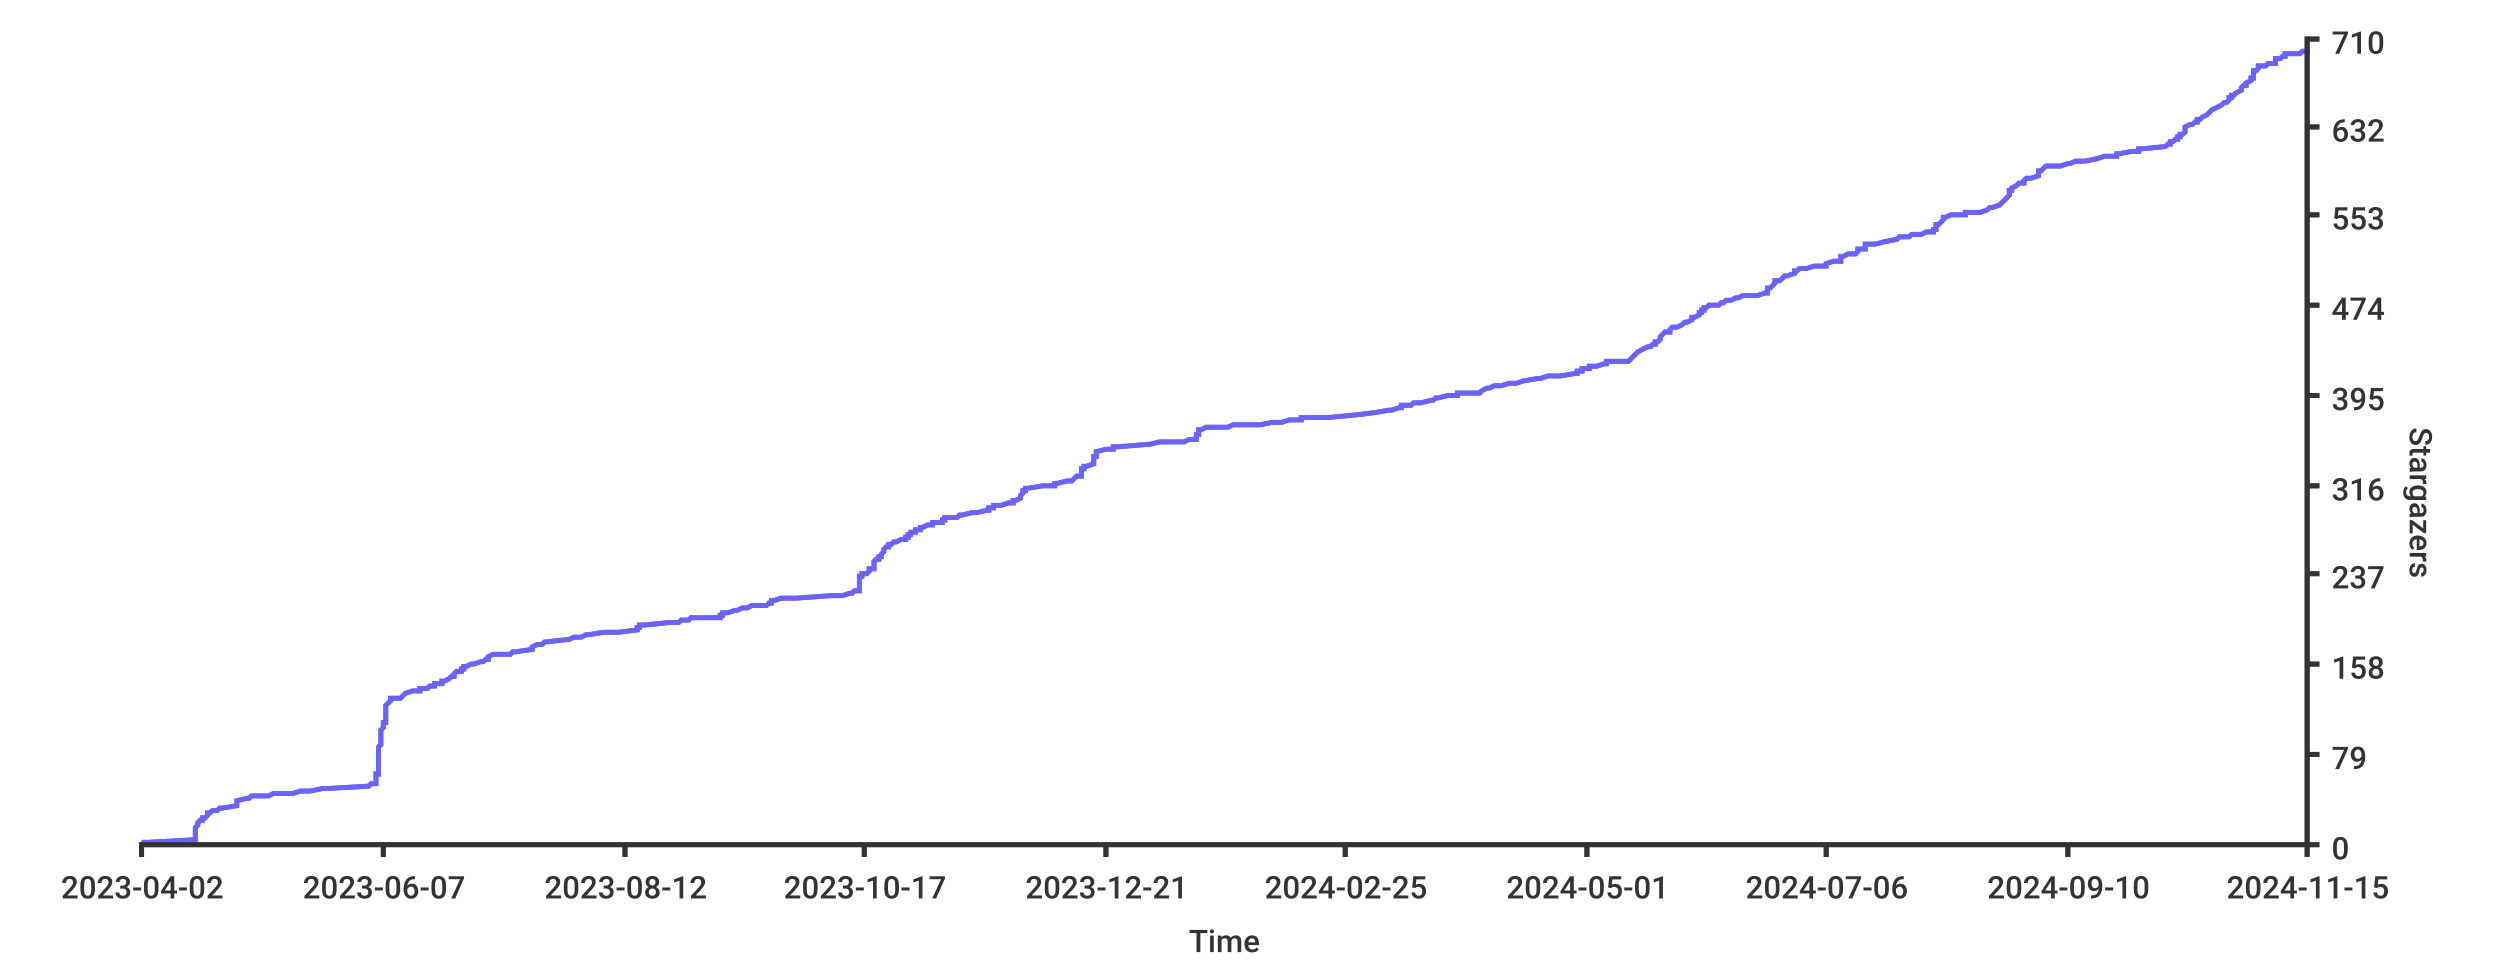
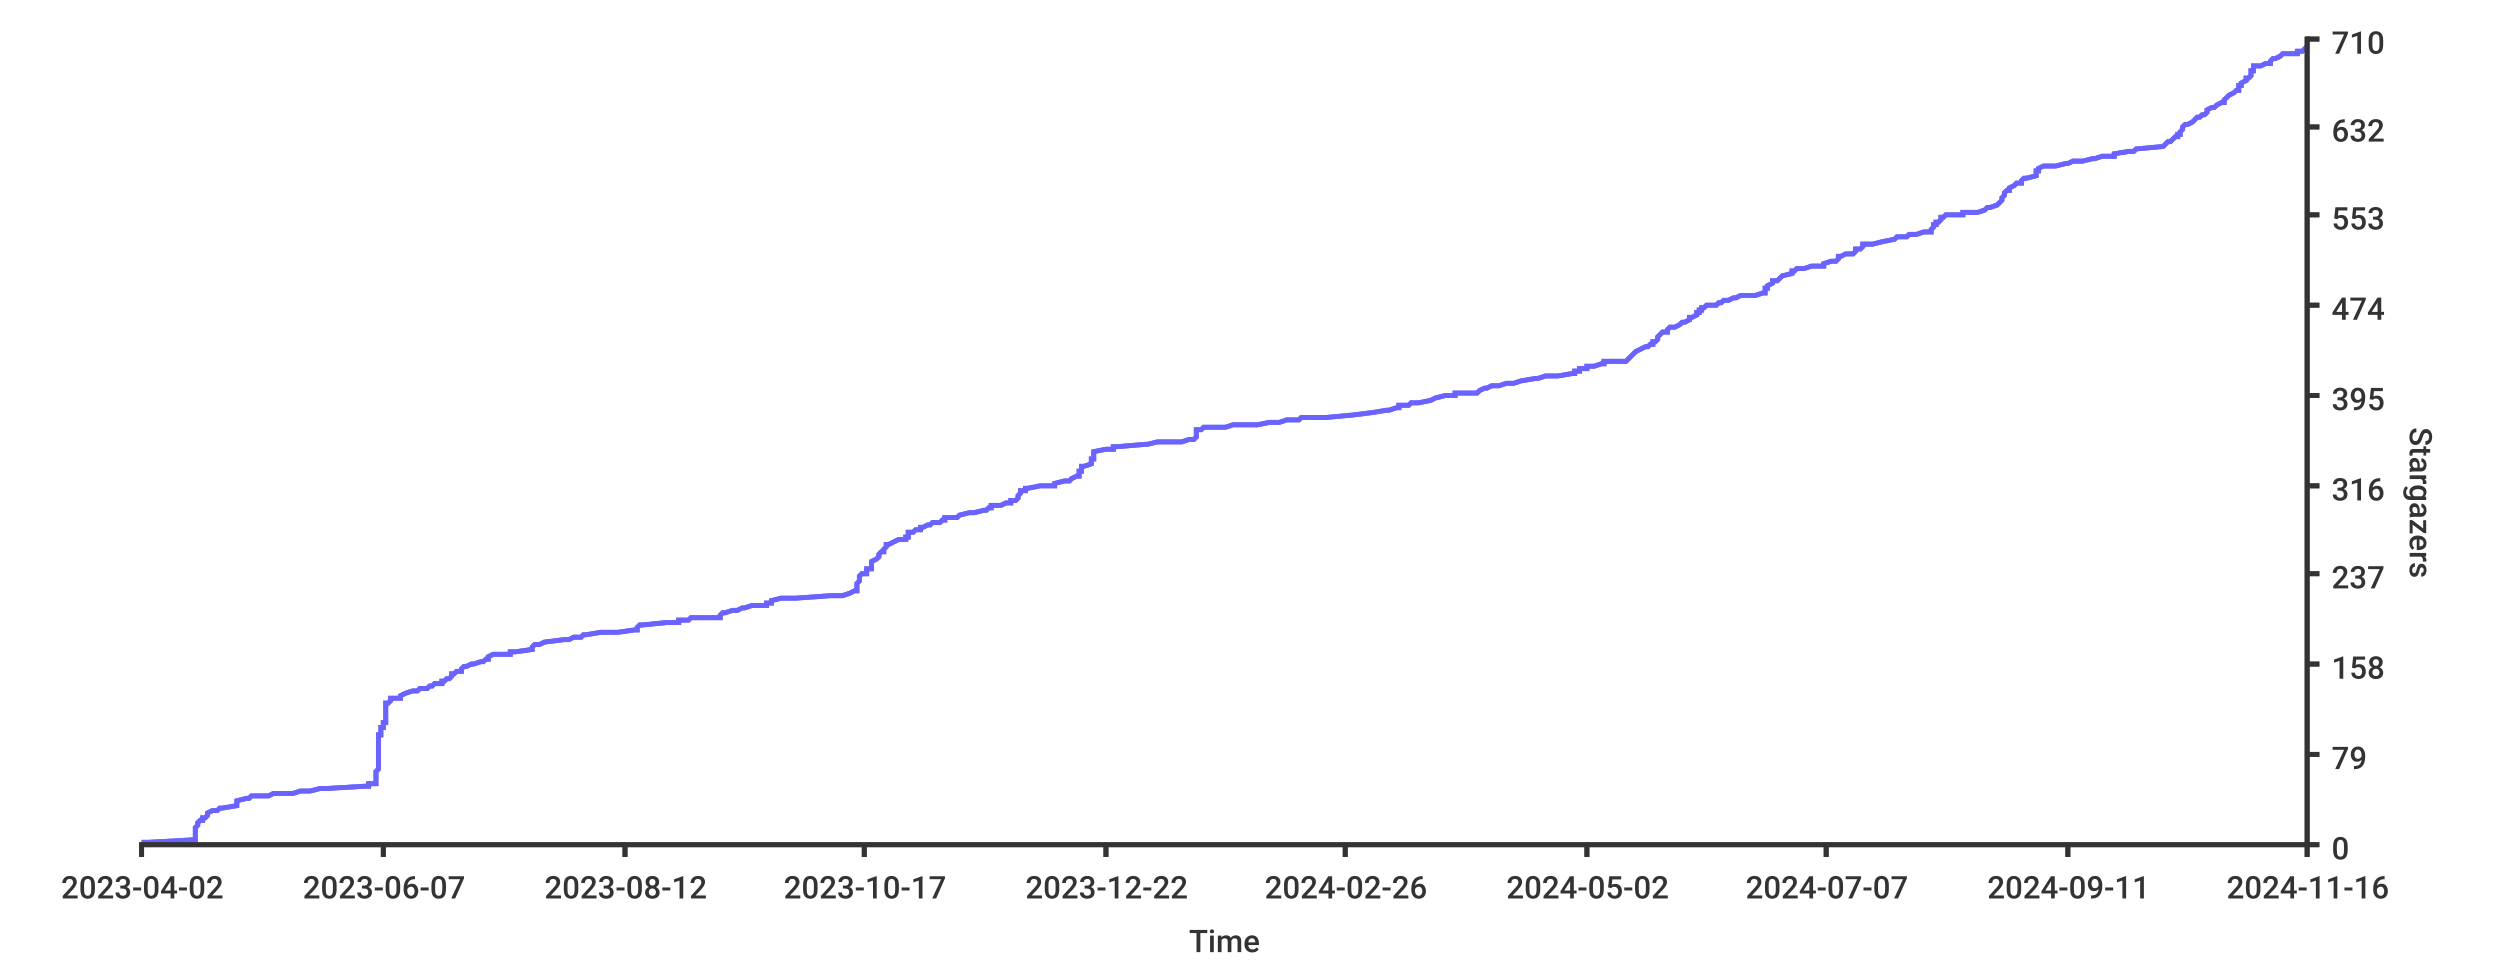
- <svg xmlns="http://www.w3.org/2000/svg" height="400px" width="1024px">
+ <svg xmlns="http://www.w3.org/2000/svg" width="1024px" height="400px">
  <style type="text/css">
path { fill: none; stroke: rgb(51,51,51); }
path.series { stroke: #6b63ff; }
rect.background { fill: rgb(255,255,255); stroke: none; }

text {
	stroke-width: 0;
	stroke: none;
	fill: rgba(51,51,51,1.0);
	font-size: 12.8px;
	font-family: 'Roboto Medium', sans-serif;
}
</style>
-   <rect y="0" width="1024px" height="400px" class="background" rx="8" x="0" />
-   <rect width="1024px" height="400px" class="background" rx="8" x="0" y="0" />
-   <path stroke-width="2" class="series" d="M 58 345 L 61 345 L 79 344 L 80 344 L 80 343 L 80 343 L 80 342 L 80 342 L 80 341 L 80 341 L 80 340 L 80 340 L 80 339 L 80 339 L 80 339 L 81 338 L 81 338 L 81 337 L 81 337 L 82 336 L 83 336 L 83 335 L 84 335 L 85 334 L 85 334 L 85 333 L 86 333 L 87 332 L 89 332 L 89 332 L 90 331 L 91 331 L 97 330 L 97 330 L 97 329 L 97 329 L 97 328 L 97 328 L 101 327 L 102 327 L 103 326 L 106 326 L 110 326 L 112 325 L 120 325 L 123 324 L 127 324 L 132 323 L 134 323 L 151 322 L 151 322 L 152 321 L 154 321 L 154 320 L 154 320 L 154 319 L 154 319 L 154 319 L 154 318 L 154 318 L 154 317 L 155 317 L 155 316 L 155 316 L 155 315 L 155 315 L 155 314 L 155 314 L 155 313 L 155 313 L 155 313 L 155 312 L 155 312 L 155 311 L 155 311 L 155 310 L 155 310 L 155 309 L 155 309 L 155 308 L 155 308 L 155 307 L 155 307 L 155 306 L 155 306 L 155 306 L 156 305 L 156 305 L 156 304 L 156 304 L 156 303 L 156 303 L 156 302 L 156 302 L 156 301 L 156 301 L 156 300 L 156 300 L 156 299 L 156 299 L 156 299 L 157 298 L 157 298 L 157 297 L 157 297 L 157 296 L 158 296 L 158 295 L 158 295 L 158 294 L 158 294 L 158 293 L 158 293 L 158 293 L 158 292 L 158 292 L 158 291 L 158 291 L 158 290 L 158 290 L 158 289 L 158 289 L 159 288 L 159 288 L 160 287 L 160 287 L 160 286 L 160 286 L 164 286 L 165 285 L 165 285 L 166 284 L 166 284 L 169 283 L 172 283 L 172 282 L 175 282 L 176 281 L 178 281 L 178 280 L 179 280 L 181 280 L 181 279 L 182 279 L 184 278 L 184 278 L 185 277 L 186 277 L 186 276 L 186 276 L 187 275 L 189 275 L 189 274 L 190 274 L 190 273 L 190 273 L 191 273 L 193 272 L 194 272 L 197 271 L 198 271 L 199 270 L 200 270 L 200 269 L 200 269 L 202 268 L 209 268 L 210 267 L 211 267 L 218 266 L 218 266 L 218 266 L 218 265 L 218 265 L 220 264 L 222 264 L 223 263 L 223 263 L 232 262 L 233 262 L 235 261 L 238 261 L 240 260 L 240 260 L 241 260 L 247 259 L 253 259 L 261 258 L 261 258 L 261 257 L 262 257 L 262 256 L 264 256 L 274 255 L 278 255 L 279 254 L 282 254 L 283 253 L 284 253 L 295 253 L 295 252 L 296 252 L 296 251 L 298 251 L 301 250 L 302 250 L 304 249 L 306 249 L 308 248 L 314 248 L 315 247 L 316 247 L 316 247 L 316 246 L 317 246 L 320 245 L 326 245 L 340 244 L 345 244 L 348 243 L 349 243 L 350 242 L 352 242 L 352 241 L 352 241 L 352 240 L 352 240 L 352 240 L 352 239 L 352 239 L 352 238 L 352 238 L 352 237 L 352 237 L 352 236 L 353 236 L 353 235 L 355 235 L 356 234 L 356 234 L 356 233 L 356 233 L 358 233 L 358 232 L 358 232 L 358 231 L 358 231 L 358 230 L 358 230 L 359 229 L 360 229 L 360 228 L 361 228 L 361 227 L 361 227 L 361 227 L 362 226 L 362 226 L 362 225 L 362 225 L 363 224 L 364 224 L 364 223 L 365 223 L 366 222 L 367 222 L 369 221 L 371 221 L 371 220 L 372 220 L 372 220 L 372 219 L 373 219 L 373 218 L 375 218 L 375 217 L 377 217 L 377 216 L 378 216 L 380 215 L 382 215 L 382 214 L 385 214 L 386 214 L 386 213 L 387 213 L 387 212 L 392 212 L 393 211 L 394 211 L 398 210 L 400 210 L 404 209 L 405 209 L 405 208 L 407 208 L 407 207 L 407 207 L 410 207 L 413 206 L 415 206 L 415 205 L 416 205 L 418 204 L 418 204 L 418 203 L 418 203 L 419 202 L 419 202 L 419 201 L 420 201 L 420 200 L 420 200 L 421 200 L 427 199 L 432 199 L 432 198 L 433 198 L 437 197 L 439 197 L 440 196 L 440 196 L 441 195 L 443 195 L 443 194 L 443 194 L 443 194 L 443 193 L 443 193 L 443 192 L 444 192 L 444 191 L 445 191 L 448 190 L 448 190 L 448 189 L 448 189 L 448 188 L 448 188 L 448 187 L 449 187 L 449 187 L 449 186 L 449 186 L 449 185 L 449 185 L 453 184 L 456 184 L 456 183 L 458 183 L 470 182 L 471 182 L 475 181 L 478 181 L 485 181 L 487 180 L 490 180 L 490 179 L 490 179 L 490 178 L 491 178 L 491 177 L 491 177 L 491 176 L 492 176 L 494 175 L 503 175 L 505 174 L 509 174 L 516 174 L 521 173 L 525 173 L 528 172 L 533 172 L 533 171 L 544 171 L 555 170 L 555 170 L 563 169 L 563 169 L 569 168 L 570 168 L 573 167 L 573 167 L 574 167 L 574 166 L 578 166 L 579 165 L 582 165 L 586 164 L 587 164 L 588 163 L 589 163 L 593 162 L 597 162 L 597 161 L 602 161 L 606 161 L 607 160 L 607 160 L 609 159 L 610 159 L 612 158 L 615 158 L 618 157 L 621 157 L 624 156 L 624 156 L 630 155 L 631 155 L 634 154 L 639 154 L 639 154 L 645 153 L 646 153 L 646 152 L 648 152 L 648 151 L 651 151 L 651 150 L 654 150 L 657 149 L 658 149 L 658 148 L 659 148 L 667 148 L 668 147 L 668 147 L 669 146 L 669 146 L 670 145 L 670 145 L 671 144 L 671 144 L 673 143 L 673 143 L 675 142 L 676 142 L 677 141 L 677 141 L 678 141 L 678 140 L 679 140 L 680 139 L 680 139 L 680 138 L 680 138 L 681 137 L 681 137 L 682 136 L 684 136 L 684 135 L 684 135 L 685 134 L 686 134 L 687 134 L 689 133 L 689 133 L 690 132 L 691 132 L 693 131 L 693 131 L 693 130 L 694 130 L 696 129 L 696 129 L 696 128 L 697 128 L 697 128 L 697 127 L 698 127 L 698 126 L 699 126 L 700 125 L 704 125 L 705 124 L 706 124 L 707 123 L 709 123 L 711 122 L 712 122 L 714 121 L 717 121 L 720 121 L 723 120 L 724 120 L 724 119 L 724 119 L 724 118 L 725 118 L 726 117 L 726 117 L 727 116 L 727 116 L 727 115 L 727 115 L 729 115 L 730 114 L 730 114 L 731 113 L 732 113 L 735 112 L 735 112 L 735 111 L 736 111 L 737 110 L 740 110 L 743 109 L 748 109 L 748 108 L 748 108 L 748 108 L 751 107 L 754 107 L 754 106 L 754 106 L 754 105 L 755 105 L 757 104 L 760 104 L 761 103 L 761 103 L 761 102 L 764 102 L 764 101 L 764 101 L 764 101 L 764 100 L 768 100 L 772 99 L 772 99 L 777 98 L 777 98 L 778 97 L 782 97 L 783 96 L 787 96 L 789 95 L 791 95 L 792 95 L 792 94 L 793 94 L 793 93 L 793 93 L 793 92 L 794 92 L 795 91 L 795 91 L 796 90 L 796 90 L 796 89 L 797 89 L 799 88 L 799 88 L 805 88 L 805 87 L 811 87 L 814 86 L 814 86 L 815 85 L 816 85 L 819 84 L 819 84 L 820 83 L 820 83 L 821 82 L 821 82 L 821 82 L 822 81 L 822 81 L 823 80 L 823 80 L 823 79 L 823 79 L 823 78 L 824 78 L 824 77 L 824 77 L 826 76 L 826 76 L 827 75 L 828 75 L 829 75 L 829 74 L 829 74 L 830 73 L 832 73 L 835 72 L 835 72 L 835 71 L 835 71 L 835 70 L 836 70 L 837 69 L 837 69 L 838 68 L 841 68 L 844 68 L 847 67 L 848 67 L 850 66 L 854 66 L 859 65 L 859 65 L 862 64 L 867 64 L 867 63 L 868 63 L 873 62 L 875 62 L 876 62 L 876 61 L 877 61 L 887 60 L 887 60 L 888 59 L 889 59 L 889 58 L 890 58 L 891 57 L 892 57 L 892 56 L 893 56 L 893 55 L 894 55 L 894 55 L 895 54 L 895 54 L 895 53 L 895 53 L 895 52 L 895 52 L 897 51 L 898 51 L 899 50 L 900 50 L 900 49 L 901 49 L 901 49 L 902 48 L 902 48 L 904 47 L 904 47 L 905 46 L 905 46 L 906 45 L 906 45 L 908 44 L 908 44 L 910 43 L 910 43 L 911 42 L 912 42 L 912 42 L 913 41 L 913 41 L 913 40 L 914 40 L 914 39 L 915 39 L 916 38 L 916 38 L 918 37 L 918 37 L 918 36 L 918 36 L 919 35 L 919 35 L 920 35 L 920 34 L 920 34 L 922 33 L 922 33 L 922 32 L 923 32 L 923 31 L 923 31 L 923 30 L 923 30 L 923 29 L 924 29 L 924 29 L 925 28 L 925 28 L 925 27 L 928 27 L 929 26 L 932 26 L 932 25 L 932 25 L 932 24 L 934 24 L 935 23 L 936 23 L 936 22 L 939 22 L 942 22 L 943 21 L 945 21 L 945 20 L 945 20" />
-   <path stroke-width="2" class="series" d="M 58 345 L 61 345 L 79 344 L 80 344 L 80 343 L 80 343 L 80 342 L 80 342 L 80 341 L 80 341 L 80 340 L 80 340 L 80 339 L 80 339 L 80 339 L 81 338 L 81 338 L 81 337 L 81 337 L 82 336 L 83 336 L 83 335 L 84 335 L 85 334 L 85 334 L 85 333 L 86 333 L 87 332 L 89 332 L 89 332 L 90 331 L 91 331 L 97 330 L 97 330 L 97 329 L 97 329 L 97 328 L 97 328 L 101 327 L 102 327 L 103 326 L 106 326 L 110 326 L 112 325 L 120 325 L 123 324 L 127 324 L 132 323 L 134 323 L 151 322 L 151 322 L 152 321 L 154 321 L 154 320 L 154 320 L 154 319 L 154 319 L 154 319 L 154 318 L 154 318 L 154 317 L 155 317 L 155 316 L 155 316 L 155 315 L 155 315 L 155 314 L 155 314 L 155 313 L 155 313 L 155 313 L 155 312 L 155 312 L 155 311 L 155 311 L 155 310 L 155 310 L 155 309 L 155 309 L 155 308 L 155 308 L 155 307 L 155 307 L 155 306 L 155 306 L 155 306 L 156 305 L 156 305 L 156 304 L 156 304 L 156 303 L 156 303 L 156 302 L 156 302 L 156 301 L 156 301 L 156 300 L 156 300 L 156 299 L 156 299 L 156 299 L 157 298 L 157 298 L 157 297 L 157 297 L 157 296 L 158 296 L 158 295 L 158 295 L 158 294 L 158 294 L 158 293 L 158 293 L 158 293 L 158 292 L 158 292 L 158 291 L 158 291 L 158 290 L 158 290 L 158 289 L 158 289 L 159 288 L 159 288 L 160 287 L 160 287 L 160 286 L 160 286 L 164 286 L 165 285 L 165 285 L 166 284 L 166 284 L 169 283 L 172 283 L 172 282 L 175 282 L 176 281 L 178 281 L 178 280 L 179 280 L 181 280 L 181 279 L 182 279 L 184 278 L 184 278 L 185 277 L 186 277 L 186 276 L 186 276 L 187 275 L 189 275 L 189 274 L 190 274 L 190 273 L 190 273 L 191 273 L 193 272 L 194 272 L 197 271 L 198 271 L 199 270 L 200 270 L 200 269 L 200 269 L 202 268 L 209 268 L 210 267 L 211 267 L 218 266 L 218 266 L 218 266 L 218 265 L 218 265 L 220 264 L 222 264 L 223 263 L 223 263 L 232 262 L 233 262 L 235 261 L 238 261 L 240 260 L 240 260 L 241 260 L 247 259 L 253 259 L 261 258 L 261 258 L 261 257 L 262 257 L 262 256 L 264 256 L 274 255 L 278 255 L 279 254 L 282 254 L 283 253 L 284 253 L 295 253 L 295 252 L 296 252 L 296 251 L 298 251 L 301 250 L 302 250 L 304 249 L 306 249 L 308 248 L 314 248 L 315 247 L 316 247 L 316 247 L 316 246 L 317 246 L 320 245 L 326 245 L 340 244 L 345 244 L 348 243 L 349 243 L 350 242 L 352 242 L 352 241 L 352 241 L 352 240 L 352 240 L 352 240 L 352 239 L 352 239 L 352 238 L 352 238 L 352 237 L 352 237 L 352 236 L 353 236 L 353 235 L 355 235 L 356 234 L 356 234 L 356 233 L 356 233 L 358 233 L 358 232 L 358 232 L 358 231 L 358 231 L 358 230 L 358 230 L 359 229 L 360 229 L 360 228 L 361 228 L 361 227 L 361 227 L 361 227 L 362 226 L 362 226 L 362 225 L 362 225 L 363 224 L 364 224 L 364 223 L 365 223 L 366 222 L 367 222 L 369 221 L 371 221 L 371 220 L 372 220 L 372 220 L 372 219 L 373 219 L 373 218 L 375 218 L 375 217 L 377 217 L 377 216 L 378 216 L 380 215 L 382 215 L 382 214 L 385 214 L 386 214 L 386 213 L 387 213 L 387 212 L 392 212 L 393 211 L 394 211 L 398 210 L 400 210 L 404 209 L 405 209 L 405 208 L 407 208 L 407 207 L 407 207 L 410 207 L 413 206 L 415 206 L 415 205 L 416 205 L 418 204 L 418 204 L 418 203 L 418 203 L 419 202 L 419 202 L 419 201 L 420 201 L 420 200 L 420 200 L 421 200 L 427 199 L 432 199 L 432 198 L 433 198 L 437 197 L 439 197 L 440 196 L 440 196 L 441 195 L 443 195 L 443 194 L 443 194 L 443 194 L 443 193 L 443 193 L 443 192 L 444 192 L 444 191 L 445 191 L 448 190 L 448 190 L 448 189 L 448 189 L 448 188 L 448 188 L 448 187 L 449 187 L 449 187 L 449 186 L 449 186 L 449 185 L 449 185 L 453 184 L 456 184 L 456 183 L 458 183 L 470 182 L 471 182 L 475 181 L 478 181 L 485 181 L 487 180 L 490 180 L 490 179 L 490 179 L 490 178 L 491 178 L 491 177 L 491 177 L 491 176 L 492 176 L 494 175 L 503 175 L 505 174 L 509 174 L 516 174 L 521 173 L 525 173 L 528 172 L 533 172 L 533 171 L 544 171 L 555 170 L 555 170 L 563 169 L 563 169 L 569 168 L 570 168 L 573 167 L 573 167 L 574 167 L 574 166 L 578 166 L 579 165 L 582 165 L 586 164 L 587 164 L 588 163 L 589 163 L 593 162 L 597 162 L 597 161 L 602 161 L 606 161 L 607 160 L 607 160 L 609 159 L 610 159 L 612 158 L 615 158 L 618 157 L 621 157 L 624 156 L 624 156 L 630 155 L 631 155 L 634 154 L 639 154 L 639 154 L 645 153 L 646 153 L 646 152 L 648 152 L 648 151 L 651 151 L 651 150 L 654 150 L 657 149 L 658 149 L 658 148 L 659 148 L 667 148 L 668 147 L 668 147 L 669 146 L 669 146 L 670 145 L 670 145 L 671 144 L 671 144 L 673 143 L 673 143 L 675 142 L 676 142 L 677 141 L 677 141 L 678 141 L 678 140 L 679 140 L 680 139 L 680 139 L 680 138 L 680 138 L 681 137 L 681 137 L 682 136 L 684 136 L 684 135 L 684 135 L 685 134 L 686 134 L 687 134 L 689 133 L 689 133 L 690 132 L 691 132 L 693 131 L 693 131 L 693 130 L 694 130 L 696 129 L 696 129 L 696 128 L 697 128 L 697 128 L 697 127 L 698 127 L 698 126 L 699 126 L 700 125 L 704 125 L 705 124 L 706 124 L 707 123 L 709 123 L 711 122 L 712 122 L 714 121 L 717 121 L 720 121 L 723 120 L 724 120 L 724 119 L 724 119 L 724 118 L 725 118 L 726 117 L 726 117 L 727 116 L 727 116 L 727 115 L 727 115 L 729 115 L 730 114 L 730 114 L 731 113 L 732 113 L 735 112 L 735 112 L 735 111 L 736 111 L 737 110 L 740 110 L 743 109 L 748 109 L 748 108 L 748 108 L 748 108 L 751 107 L 754 107 L 754 106 L 754 106 L 754 105 L 755 105 L 757 104 L 760 104 L 761 103 L 761 103 L 761 102 L 764 102 L 764 101 L 764 101 L 764 101 L 764 100 L 768 100 L 772 99 L 772 99 L 777 98 L 777 98 L 778 97 L 782 97 L 783 96 L 787 96 L 789 95 L 791 95 L 792 95 L 792 94 L 793 94 L 793 93 L 793 93 L 793 92 L 794 92 L 795 91 L 795 91 L 796 90 L 796 90 L 796 89 L 797 89 L 799 88 L 799 88 L 805 88 L 805 87 L 811 87 L 814 86 L 814 86 L 815 85 L 816 85 L 819 84 L 819 84 L 820 83 L 820 83 L 821 82 L 821 82 L 821 82 L 822 81 L 822 81 L 823 80 L 823 80 L 823 79 L 823 79 L 823 78 L 824 78 L 824 77 L 824 77 L 826 76 L 826 76 L 827 75 L 828 75 L 829 75 L 829 74 L 829 74 L 830 73 L 832 73 L 835 72 L 835 72 L 835 71 L 835 71 L 835 70 L 836 70 L 837 69 L 837 69 L 838 68 L 841 68 L 844 68 L 847 67 L 848 67 L 850 66 L 854 66 L 859 65 L 859 65 L 862 64 L 867 64 L 867 63 L 868 63 L 873 62 L 875 62 L 876 62 L 876 61 L 877 61 L 887 60 L 887 60 L 888 59 L 889 59 L 889 58 L 890 58 L 891 57 L 892 57 L 892 56 L 893 56 L 893 55 L 894 55 L 894 55 L 895 54 L 895 54 L 895 53 L 895 53 L 895 52 L 895 52 L 897 51 L 898 51 L 899 50 L 900 50 L 900 49 L 901 49 L 901 49 L 902 48 L 902 48 L 904 47 L 904 47 L 905 46 L 905 46 L 906 45 L 906 45 L 908 44 L 908 44 L 910 43 L 910 43 L 911 42 L 912 42 L 912 42 L 913 41 L 913 41 L 913 40 L 914 40 L 914 39 L 915 39 L 916 38 L 916 38 L 918 37 L 918 37 L 918 36 L 918 36 L 919 35 L 919 35 L 920 35 L 920 34 L 920 34 L 922 33 L 922 33 L 922 32 L 923 32 L 923 31 L 923 31 L 923 30 L 923 30 L 923 29 L 924 29 L 924 29 L 925 28 L 925 28 L 925 27 L 928 27 L 929 26 L 932 26 L 932 25 L 932 25 L 932 24 L 934 24 L 935 23 L 936 23 L 936 22 L 939 22 L 942 22 L 943 21 L 945 21 L 945 20 L 945 20" />
+   <rect x="0" y="0" width="1024px" height="400px" class="background" rx="8" />
+   <rect x="0" y="0" width="1024px" height="400px" class="background" rx="8" />
+   <path stroke-width="2" class="series" d="M 58 345 L 61 345 L 79 344 L 80 344 L 80 343 L 80 343 L 80 342 L 80 342 L 80 341 L 80 341 L 80 340 L 80 340 L 80 339 L 80 339 L 80 339 L 81 338 L 81 338 L 81 337 L 81 337 L 82 336 L 83 336 L 83 335 L 84 335 L 85 334 L 85 334 L 85 333 L 85 333 L 87 332 L 89 332 L 89 332 L 90 331 L 91 331 L 97 330 L 97 330 L 97 329 L 97 329 L 97 328 L 97 328 L 101 327 L 102 327 L 103 326 L 106 326 L 110 326 L 112 325 L 120 325 L 123 324 L 127 324 L 131 323 L 133 323 L 150 322 L 151 322 L 151 321 L 154 321 L 154 320 L 154 320 L 154 319 L 154 319 L 154 319 L 154 318 L 154 318 L 154 317 L 154 317 L 154 316 L 154 316 L 155 315 L 155 315 L 155 314 L 155 314 L 155 313 L 155 313 L 155 313 L 155 312 L 155 312 L 155 311 L 155 311 L 155 310 L 155 310 L 155 309 L 155 309 L 155 308 L 155 308 L 155 307 L 155 307 L 155 306 L 155 306 L 155 306 L 155 305 L 155 305 L 155 304 L 155 304 L 155 303 L 155 303 L 155 302 L 155 302 L 155 301 L 156 301 L 156 300 L 156 300 L 156 299 L 156 299 L 156 299 L 156 298 L 157 298 L 157 297 L 157 297 L 157 296 L 158 296 L 158 295 L 158 295 L 158 294 L 158 294 L 158 293 L 158 293 L 158 293 L 158 292 L 158 292 L 158 291 L 158 291 L 158 290 L 158 290 L 158 289 L 158 289 L 158 288 L 159 288 L 160 287 L 160 287 L 160 286 L 160 286 L 164 286 L 164 285 L 164 285 L 166 284 L 166 284 L 169 283 L 171 283 L 172 282 L 175 282 L 176 281 L 177 281 L 178 280 L 178 280 L 181 280 L 181 279 L 182 279 L 183 278 L 184 278 L 185 277 L 185 277 L 185 276 L 186 276 L 187 275 L 189 275 L 189 274 L 189 274 L 190 273 L 190 273 L 191 273 L 193 272 L 194 272 L 197 271 L 198 271 L 199 270 L 200 270 L 200 269 L 200 269 L 202 268 L 209 268 L 209 267 L 211 267 L 218 266 L 218 266 L 218 266 L 218 265 L 218 265 L 219 264 L 221 264 L 223 263 L 223 263 L 231 262 L 233 262 L 235 261 L 238 261 L 239 260 L 239 260 L 240 260 L 246 259 L 253 259 L 260 258 L 261 258 L 261 257 L 261 257 L 262 256 L 263 256 L 273 255 L 278 255 L 278 254 L 282 254 L 283 253 L 283 253 L 295 253 L 295 252 L 295 252 L 296 251 L 297 251 L 300 250 L 302 250 L 304 249 L 305 249 L 308 248 L 314 248 L 314 247 L 315 247 L 316 247 L 316 246 L 316 246 L 320 245 L 326 245 L 340 244 L 345 244 L 348 243 L 348 243 L 350 242 L 351 242 L 351 241 L 351 241 L 351 240 L 351 240 L 351 240 L 351 239 L 351 239 L 352 238 L 352 238 L 352 237 L 352 237 L 352 236 L 352 236 L 353 235 L 355 235 L 355 234 L 355 234 L 355 233 L 356 233 L 357 233 L 357 232 L 357 232 L 357 231 L 357 231 L 357 230 L 357 230 L 359 229 L 359 229 L 360 228 L 360 228 L 360 227 L 360 227 L 360 227 L 361 226 L 362 226 L 362 225 L 362 225 L 363 224 L 363 224 L 363 223 L 364 223 L 366 222 L 366 222 L 368 221 L 371 221 L 371 220 L 372 220 L 372 220 L 372 219 L 372 219 L 372 218 L 374 218 L 375 217 L 377 217 L 377 216 L 378 216 L 380 215 L 381 215 L 382 214 L 384 214 L 385 214 L 386 213 L 387 213 L 387 212 L 392 212 L 393 211 L 393 211 L 397 210 L 399 210 L 403 209 L 404 209 L 405 208 L 406 208 L 406 207 L 407 207 L 410 207 L 412 206 L 414 206 L 414 205 L 416 205 L 417 204 L 417 204 L 417 203 L 417 203 L 418 202 L 418 202 L 418 201 L 420 201 L 420 200 L 420 200 L 421 200 L 426 199 L 432 199 L 432 198 L 432 198 L 436 197 L 438 197 L 439 196 L 439 196 L 441 195 L 442 195 L 442 194 L 442 194 L 442 194 L 442 193 L 443 193 L 443 192 L 443 192 L 443 191 L 444 191 L 447 190 L 447 190 L 447 189 L 447 189 L 447 188 L 448 188 L 448 187 L 448 187 L 448 187 L 448 186 L 448 186 L 448 185 L 448 185 L 453 184 L 456 184 L 456 183 L 457 183 L 469 182 L 470 182 L 474 181 L 477 181 L 484 181 L 487 180 L 489 180 L 490 179 L 490 179 L 490 178 L 490 178 L 490 177 L 490 177 L 490 176 L 492 176 L 493 175 L 502 175 L 505 174 L 508 174 L 515 174 L 520 173 L 524 173 L 527 172 L 532 172 L 533 171 L 543 171 L 554 170 L 554 170 L 562 169 L 562 169 L 568 168 L 569 168 L 572 167 L 572 167 L 573 167 L 573 166 L 577 166 L 578 165 L 581 165 L 586 164 L 586 164 L 588 163 L 588 163 L 592 162 L 596 162 L 596 161 L 601 161 L 605 161 L 606 160 L 606 160 L 608 159 L 609 159 L 611 158 L 614 158 L 617 157 L 620 157 L 623 156 L 623 156 L 629 155 L 630 155 L 633 154 L 638 154 L 638 154 L 644 153 L 645 153 L 645 152 L 647 152 L 647 151 L 650 151 L 650 150 L 653 150 L 656 149 L 657 149 L 657 148 L 658 148 L 666 148 L 667 147 L 667 147 L 668 146 L 668 146 L 669 145 L 669 145 L 670 144 L 670 144 L 672 143 L 672 143 L 674 142 L 675 142 L 676 141 L 676 141 L 677 141 L 677 140 L 678 140 L 679 139 L 679 139 L 679 138 L 679 138 L 680 137 L 680 137 L 681 136 L 683 136 L 683 135 L 683 135 L 684 134 L 685 134 L 686 134 L 688 133 L 688 133 L 689 132 L 690 132 L 692 131 L 692 131 L 692 130 L 693 130 L 695 129 L 695 129 L 695 128 L 696 128 L 696 128 L 696 127 L 697 127 L 697 126 L 698 126 L 699 125 L 703 125 L 704 124 L 705 124 L 706 123 L 708 123 L 710 122 L 711 122 L 713 121 L 716 121 L 719 121 L 722 120 L 723 120 L 723 119 L 723 119 L 723 118 L 724 118 L 724 117 L 724 117 L 726 116 L 726 116 L 726 115 L 726 115 L 728 115 L 729 114 L 729 114 L 730 113 L 730 113 L 734 112 L 734 112 L 734 111 L 735 111 L 736 110 L 739 110 L 742 109 L 747 109 L 747 108 L 747 108 L 747 108 L 750 107 L 752 107 L 753 106 L 753 106 L 753 105 L 754 105 L 756 104 L 759 104 L 760 103 L 760 103 L 760 102 L 762 102 L 763 101 L 763 101 L 763 101 L 763 100 L 767 100 L 771 99 L 771 99 L 776 98 L 776 98 L 777 97 L 781 97 L 782 96 L 785 96 L 788 95 L 789 95 L 791 95 L 791 94 L 791 94 L 792 93 L 792 93 L 792 92 L 793 92 L 793 91 L 794 91 L 795 90 L 795 90 L 795 89 L 796 89 L 797 88 L 798 88 L 804 88 L 804 87 L 810 87 L 813 86 L 813 86 L 814 85 L 815 85 L 818 84 L 818 84 L 819 83 L 819 83 L 820 82 L 820 82 L 820 82 L 820 81 L 820 81 L 821 80 L 821 80 L 821 79 L 821 79 L 822 78 L 823 78 L 823 77 L 823 77 L 825 76 L 825 76 L 826 75 L 827 75 L 828 75 L 828 74 L 828 74 L 829 73 L 830 73 L 834 72 L 834 72 L 834 71 L 834 71 L 834 70 L 835 70 L 835 69 L 835 69 L 837 68 L 839 68 L 842 68 L 846 67 L 847 67 L 849 66 L 853 66 L 857 65 L 858 65 L 861 64 L 866 64 L 866 63 L 866 63 L 872 62 L 874 62 L 874 62 L 875 61 L 875 61 L 886 60 L 886 60 L 887 59 L 887 59 L 888 58 L 889 58 L 890 57 L 890 57 L 891 56 L 892 56 L 892 55 L 892 55 L 893 55 L 893 54 L 893 54 L 894 53 L 894 53 L 894 52 L 894 52 L 895 51 L 896 51 L 898 50 L 898 50 L 899 49 L 899 49 L 899 49 L 900 48 L 901 48 L 902 47 L 903 47 L 904 46 L 904 46 L 904 45 L 904 45 L 906 44 L 907 44 L 908 43 L 908 43 L 910 42 L 911 42 L 911 42 L 911 41 L 911 41 L 912 40 L 912 40 L 913 39 L 913 39 L 915 38 L 915 38 L 916 37 L 917 37 L 917 36 L 917 36 L 917 35 L 918 35 L 918 35 L 918 34 L 918 34 L 920 33 L 920 33 L 920 32 L 921 32 L 922 31 L 922 31 L 922 30 L 922 30 L 922 29 L 923 29 L 923 29 L 923 28 L 923 28 L 923 27 L 926 27 L 928 26 L 930 26 L 930 25 L 930 25 L 931 24 L 932 24 L 934 23 L 934 23 L 935 22 L 938 22 L 941 22 L 941 21 L 943 21 L 944 20 L 944 20 L 945 19 L 945 19" />
+   <path stroke-width="2" class="series" d="M 58 345 L 61 345 L 79 344 L 80 344 L 80 343 L 80 343 L 80 342 L 80 342 L 80 341 L 80 341 L 80 340 L 80 340 L 80 339 L 80 339 L 80 339 L 81 338 L 81 338 L 81 337 L 81 337 L 82 336 L 83 336 L 83 335 L 84 335 L 85 334 L 85 334 L 85 333 L 85 333 L 87 332 L 89 332 L 89 332 L 90 331 L 91 331 L 97 330 L 97 330 L 97 329 L 97 329 L 97 328 L 97 328 L 101 327 L 102 327 L 103 326 L 106 326 L 110 326 L 112 325 L 120 325 L 123 324 L 127 324 L 131 323 L 133 323 L 150 322 L 151 322 L 151 321 L 154 321 L 154 320 L 154 320 L 154 319 L 154 319 L 154 319 L 154 318 L 154 318 L 154 317 L 154 317 L 154 316 L 154 316 L 155 315 L 155 315 L 155 314 L 155 314 L 155 313 L 155 313 L 155 313 L 155 312 L 155 312 L 155 311 L 155 311 L 155 310 L 155 310 L 155 309 L 155 309 L 155 308 L 155 308 L 155 307 L 155 307 L 155 306 L 155 306 L 155 306 L 155 305 L 155 305 L 155 304 L 155 304 L 155 303 L 155 303 L 155 302 L 155 302 L 155 301 L 156 301 L 156 300 L 156 300 L 156 299 L 156 299 L 156 299 L 156 298 L 157 298 L 157 297 L 157 297 L 157 296 L 158 296 L 158 295 L 158 295 L 158 294 L 158 294 L 158 293 L 158 293 L 158 293 L 158 292 L 158 292 L 158 291 L 158 291 L 158 290 L 158 290 L 158 289 L 158 289 L 158 288 L 159 288 L 160 287 L 160 287 L 160 286 L 160 286 L 164 286 L 164 285 L 164 285 L 166 284 L 166 284 L 169 283 L 171 283 L 172 282 L 175 282 L 176 281 L 177 281 L 178 280 L 178 280 L 181 280 L 181 279 L 182 279 L 183 278 L 184 278 L 185 277 L 185 277 L 185 276 L 186 276 L 187 275 L 189 275 L 189 274 L 189 274 L 190 273 L 190 273 L 191 273 L 193 272 L 194 272 L 197 271 L 198 271 L 199 270 L 200 270 L 200 269 L 200 269 L 202 268 L 209 268 L 209 267 L 211 267 L 218 266 L 218 266 L 218 266 L 218 265 L 218 265 L 219 264 L 221 264 L 223 263 L 223 263 L 231 262 L 233 262 L 235 261 L 238 261 L 239 260 L 239 260 L 240 260 L 246 259 L 253 259 L 260 258 L 261 258 L 261 257 L 261 257 L 262 256 L 263 256 L 273 255 L 278 255 L 278 254 L 282 254 L 283 253 L 283 253 L 295 253 L 295 252 L 295 252 L 296 251 L 297 251 L 300 250 L 302 250 L 304 249 L 305 249 L 308 248 L 314 248 L 314 247 L 315 247 L 316 247 L 316 246 L 316 246 L 320 245 L 326 245 L 340 244 L 345 244 L 348 243 L 348 243 L 350 242 L 351 242 L 351 241 L 351 241 L 351 240 L 351 240 L 351 240 L 351 239 L 351 239 L 352 238 L 352 238 L 352 237 L 352 237 L 352 236 L 352 236 L 353 235 L 355 235 L 355 234 L 355 234 L 355 233 L 356 233 L 357 233 L 357 232 L 357 232 L 357 231 L 357 231 L 357 230 L 357 230 L 359 229 L 359 229 L 360 228 L 360 228 L 360 227 L 360 227 L 360 227 L 361 226 L 362 226 L 362 225 L 362 225 L 363 224 L 363 224 L 363 223 L 364 223 L 366 222 L 366 222 L 368 221 L 371 221 L 371 220 L 372 220 L 372 220 L 372 219 L 372 219 L 372 218 L 374 218 L 375 217 L 377 217 L 377 216 L 378 216 L 380 215 L 381 215 L 382 214 L 384 214 L 385 214 L 386 213 L 387 213 L 387 212 L 392 212 L 393 211 L 393 211 L 397 210 L 399 210 L 403 209 L 404 209 L 405 208 L 406 208 L 406 207 L 407 207 L 410 207 L 412 206 L 414 206 L 414 205 L 416 205 L 417 204 L 417 204 L 417 203 L 417 203 L 418 202 L 418 202 L 418 201 L 420 201 L 420 200 L 420 200 L 421 200 L 426 199 L 432 199 L 432 198 L 432 198 L 436 197 L 438 197 L 439 196 L 439 196 L 441 195 L 442 195 L 442 194 L 442 194 L 442 194 L 442 193 L 443 193 L 443 192 L 443 192 L 443 191 L 444 191 L 447 190 L 447 190 L 447 189 L 447 189 L 447 188 L 448 188 L 448 187 L 448 187 L 448 187 L 448 186 L 448 186 L 448 185 L 448 185 L 453 184 L 456 184 L 456 183 L 457 183 L 469 182 L 470 182 L 474 181 L 477 181 L 484 181 L 487 180 L 489 180 L 490 179 L 490 179 L 490 178 L 490 178 L 490 177 L 490 177 L 490 176 L 492 176 L 493 175 L 502 175 L 505 174 L 508 174 L 515 174 L 520 173 L 524 173 L 527 172 L 532 172 L 533 171 L 543 171 L 554 170 L 554 170 L 562 169 L 562 169 L 568 168 L 569 168 L 572 167 L 572 167 L 573 167 L 573 166 L 577 166 L 578 165 L 581 165 L 586 164 L 586 164 L 588 163 L 588 163 L 592 162 L 596 162 L 596 161 L 601 161 L 605 161 L 606 160 L 606 160 L 608 159 L 609 159 L 611 158 L 614 158 L 617 157 L 620 157 L 623 156 L 623 156 L 629 155 L 630 155 L 633 154 L 638 154 L 638 154 L 644 153 L 645 153 L 645 152 L 647 152 L 647 151 L 650 151 L 650 150 L 653 150 L 656 149 L 657 149 L 657 148 L 658 148 L 666 148 L 667 147 L 667 147 L 668 146 L 668 146 L 669 145 L 669 145 L 670 144 L 670 144 L 672 143 L 672 143 L 674 142 L 675 142 L 676 141 L 676 141 L 677 141 L 677 140 L 678 140 L 679 139 L 679 139 L 679 138 L 679 138 L 680 137 L 680 137 L 681 136 L 683 136 L 683 135 L 683 135 L 684 134 L 685 134 L 686 134 L 688 133 L 688 133 L 689 132 L 690 132 L 692 131 L 692 131 L 692 130 L 693 130 L 695 129 L 695 129 L 695 128 L 696 128 L 696 128 L 696 127 L 697 127 L 697 126 L 698 126 L 699 125 L 703 125 L 704 124 L 705 124 L 706 123 L 708 123 L 710 122 L 711 122 L 713 121 L 716 121 L 719 121 L 722 120 L 723 120 L 723 119 L 723 119 L 723 118 L 724 118 L 724 117 L 724 117 L 726 116 L 726 116 L 726 115 L 726 115 L 728 115 L 729 114 L 729 114 L 730 113 L 730 113 L 734 112 L 734 112 L 734 111 L 735 111 L 736 110 L 739 110 L 742 109 L 747 109 L 747 108 L 747 108 L 747 108 L 750 107 L 752 107 L 753 106 L 753 106 L 753 105 L 754 105 L 756 104 L 759 104 L 760 103 L 760 103 L 760 102 L 762 102 L 763 101 L 763 101 L 763 101 L 763 100 L 767 100 L 771 99 L 771 99 L 776 98 L 776 98 L 777 97 L 781 97 L 782 96 L 785 96 L 788 95 L 789 95 L 791 95 L 791 94 L 791 94 L 792 93 L 792 93 L 792 92 L 793 92 L 793 91 L 794 91 L 795 90 L 795 90 L 795 89 L 796 89 L 797 88 L 798 88 L 804 88 L 804 87 L 810 87 L 813 86 L 813 86 L 814 85 L 815 85 L 818 84 L 818 84 L 819 83 L 819 83 L 820 82 L 820 82 L 820 82 L 820 81 L 820 81 L 821 80 L 821 80 L 821 79 L 821 79 L 822 78 L 823 78 L 823 77 L 823 77 L 825 76 L 825 76 L 826 75 L 827 75 L 828 75 L 828 74 L 828 74 L 829 73 L 830 73 L 834 72 L 834 72 L 834 71 L 834 71 L 834 70 L 835 70 L 835 69 L 835 69 L 837 68 L 839 68 L 842 68 L 846 67 L 847 67 L 849 66 L 853 66 L 857 65 L 858 65 L 861 64 L 866 64 L 866 63 L 866 63 L 872 62 L 874 62 L 874 62 L 875 61 L 875 61 L 886 60 L 886 60 L 887 59 L 887 59 L 888 58 L 889 58 L 890 57 L 890 57 L 891 56 L 892 56 L 892 55 L 892 55 L 893 55 L 893 54 L 893 54 L 894 53 L 894 53 L 894 52 L 894 52 L 895 51 L 896 51 L 898 50 L 898 50 L 899 49 L 899 49 L 899 49 L 900 48 L 901 48 L 902 47 L 903 47 L 904 46 L 904 46 L 904 45 L 904 45 L 906 44 L 907 44 L 908 43 L 908 43 L 910 42 L 911 42 L 911 42 L 911 41 L 911 41 L 912 40 L 912 40 L 913 39 L 913 39 L 915 38 L 915 38 L 916 37 L 917 37 L 917 36 L 917 36 L 917 35 L 918 35 L 918 35 L 918 34 L 918 34 L 920 33 L 920 33 L 920 32 L 921 32 L 922 31 L 922 31 L 922 30 L 922 30 L 922 29 L 923 29 L 923 29 L 923 28 L 923 28 L 923 27 L 926 27 L 928 26 L 930 26 L 930 25 L 930 25 L 931 24 L 932 24 L 934 23 L 934 23 L 935 22 L 938 22 L 941 22 L 941 21 L 943 21 L 944 20 L 944 20 L 945 19 L 945 19" />
  <path stroke-width="2" d="M 945 346 L 945 15" />
  <path stroke-width="2" d="M 945 346 L 945 15" />
-   <path d="M 945 346 L 950 346" stroke-width="2" />
+   <path stroke-width="2" d="M 945 346 L 950 346" />
  <path stroke-width="2" d="M 945 346 L 950 346" />
  <text x="955" y="352">0</text>
-   <path d="M 945 309 L 950 309" stroke-width="2" />
+   <path stroke-width="2" d="M 945 309 L 950 309" />
  <path stroke-width="2" d="M 945 309 L 950 309" />
  <text x="955" y="315">79</text>
-   <path stroke-width="2" d="M 945 272 L 950 272" />
+   <path d="M 945 272 L 950 272" stroke-width="2" />
  <path stroke-width="2" d="M 945 272 L 950 272" />
  <text x="955" y="278">158</text>
  <path stroke-width="2" d="M 945 235 L 950 235" />
  <path stroke-width="2" d="M 945 235 L 950 235" />
  <text x="955" y="241">237</text>
  <path stroke-width="2" d="M 945 199 L 950 199" />
-   <path d="M 945 199 L 950 199" stroke-width="2" />
+   <path stroke-width="2" d="M 945 199 L 950 199" />
  <text x="955" y="205">316</text>
  <path stroke-width="2" d="M 945 162 L 950 162" />
  <path stroke-width="2" d="M 945 162 L 950 162" />
  <text x="955" y="168">395</text>
  <path stroke-width="2" d="M 945 125 L 950 125" />
  <path stroke-width="2" d="M 945 125 L 950 125" />
-   <text y="131" x="955">474</text>
+   <text x="955" y="131">474</text>
+   <path d="M 945 88 L 950 88" stroke-width="2" />
  <path stroke-width="2" d="M 945 88 L 950 88" />
-   <path stroke-width="2" d="M 945 88 L 950 88" />
-   <text y="94" x="955">553</text>
+   <text x="955" y="94">553</text>
  <path stroke-width="2" d="M 945 52 L 950 52" />
  <path stroke-width="2" d="M 945 52 L 950 52" />
  <text x="955" y="58">632</text>
  <path stroke-width="2" d="M 945 16 L 950 16" />
  <path stroke-width="2" d="M 945 16 L 950 16" />
  <text x="955" y="22">710</text>
  <text x="987" y="175" transform="rotate(90.00,987,175)">Stargazers</text>
-   <path stroke-width="2" d="M 57 346 L 945 346" />
+   <path d="M 57 346 L 945 346" stroke-width="2" />
  <path stroke-width="2" d="M 57 346 L 945 346" />
  <path stroke-width="2" d="M 58 346 L 58 351" />
  <path stroke-width="2" d="M 58 346 L 58 351" />
-   <text y="368" x="25">2023-04-02</text>
+   <text x="25" y="368">2023-04-02</text>
  <path stroke-width="2" d="M 157 346 L 157 351" />
  <path stroke-width="2" d="M 157 346 L 157 351" />
  <text x="124" y="368">2023-06-07</text>
  <path stroke-width="2" d="M 256 346 L 256 351" />
  <path stroke-width="2" d="M 256 346 L 256 351" />
-   <text y="368" x="223">2023-08-12</text>
+   <text x="223" y="368">2023-08-12</text>
  <path stroke-width="2" d="M 354 346 L 354 351" />
-   <path stroke-width="2" d="M 354 346 L 354 351" />
+   <path d="M 354 346 L 354 351" stroke-width="2" />
  <text x="321" y="368">2023-10-17</text>
  <path stroke-width="2" d="M 453 346 L 453 351" />
  <path stroke-width="2" d="M 453 346 L 453 351" />
-   <text y="368" x="420">2023-12-21</text>
+   <text x="420" y="368">2023-12-22</text>
  <path stroke-width="2" d="M 551 346 L 551 351" />
  <path stroke-width="2" d="M 551 346 L 551 351" />
-   <text x="518" y="368">2024-02-25</text>
+   <text x="518" y="368">2024-02-26</text>
  <path stroke-width="2" d="M 650 346 L 650 351" />
-   <path d="M 650 346 L 650 351" stroke-width="2" />
-   <text x="617" y="368">2024-05-01</text>
+   <path stroke-width="2" d="M 650 346 L 650 351" />
+   <text x="617" y="368">2024-05-02</text>
  <path stroke-width="2" d="M 748 346 L 748 351" />
  <path stroke-width="2" d="M 748 346 L 748 351" />
-   <text x="715" y="368">2024-07-06</text>
+   <text y="368" x="715">2024-07-07</text>
  <path stroke-width="2" d="M 847 346 L 847 351" />
  <path stroke-width="2" d="M 847 346 L 847 351" />
-   <text x="814" y="368">2024-09-10</text>
+   <text x="814" y="368">2024-09-11</text>
  <path stroke-width="2" d="M 945 346 L 945 351" />
  <path stroke-width="2" d="M 945 346 L 945 351" />
-   <text x="912" y="368">2024-11-15</text>
+   <text x="912" y="368">2024-11-16</text>
  <text x="487" y="390">Time</text>
</svg>
